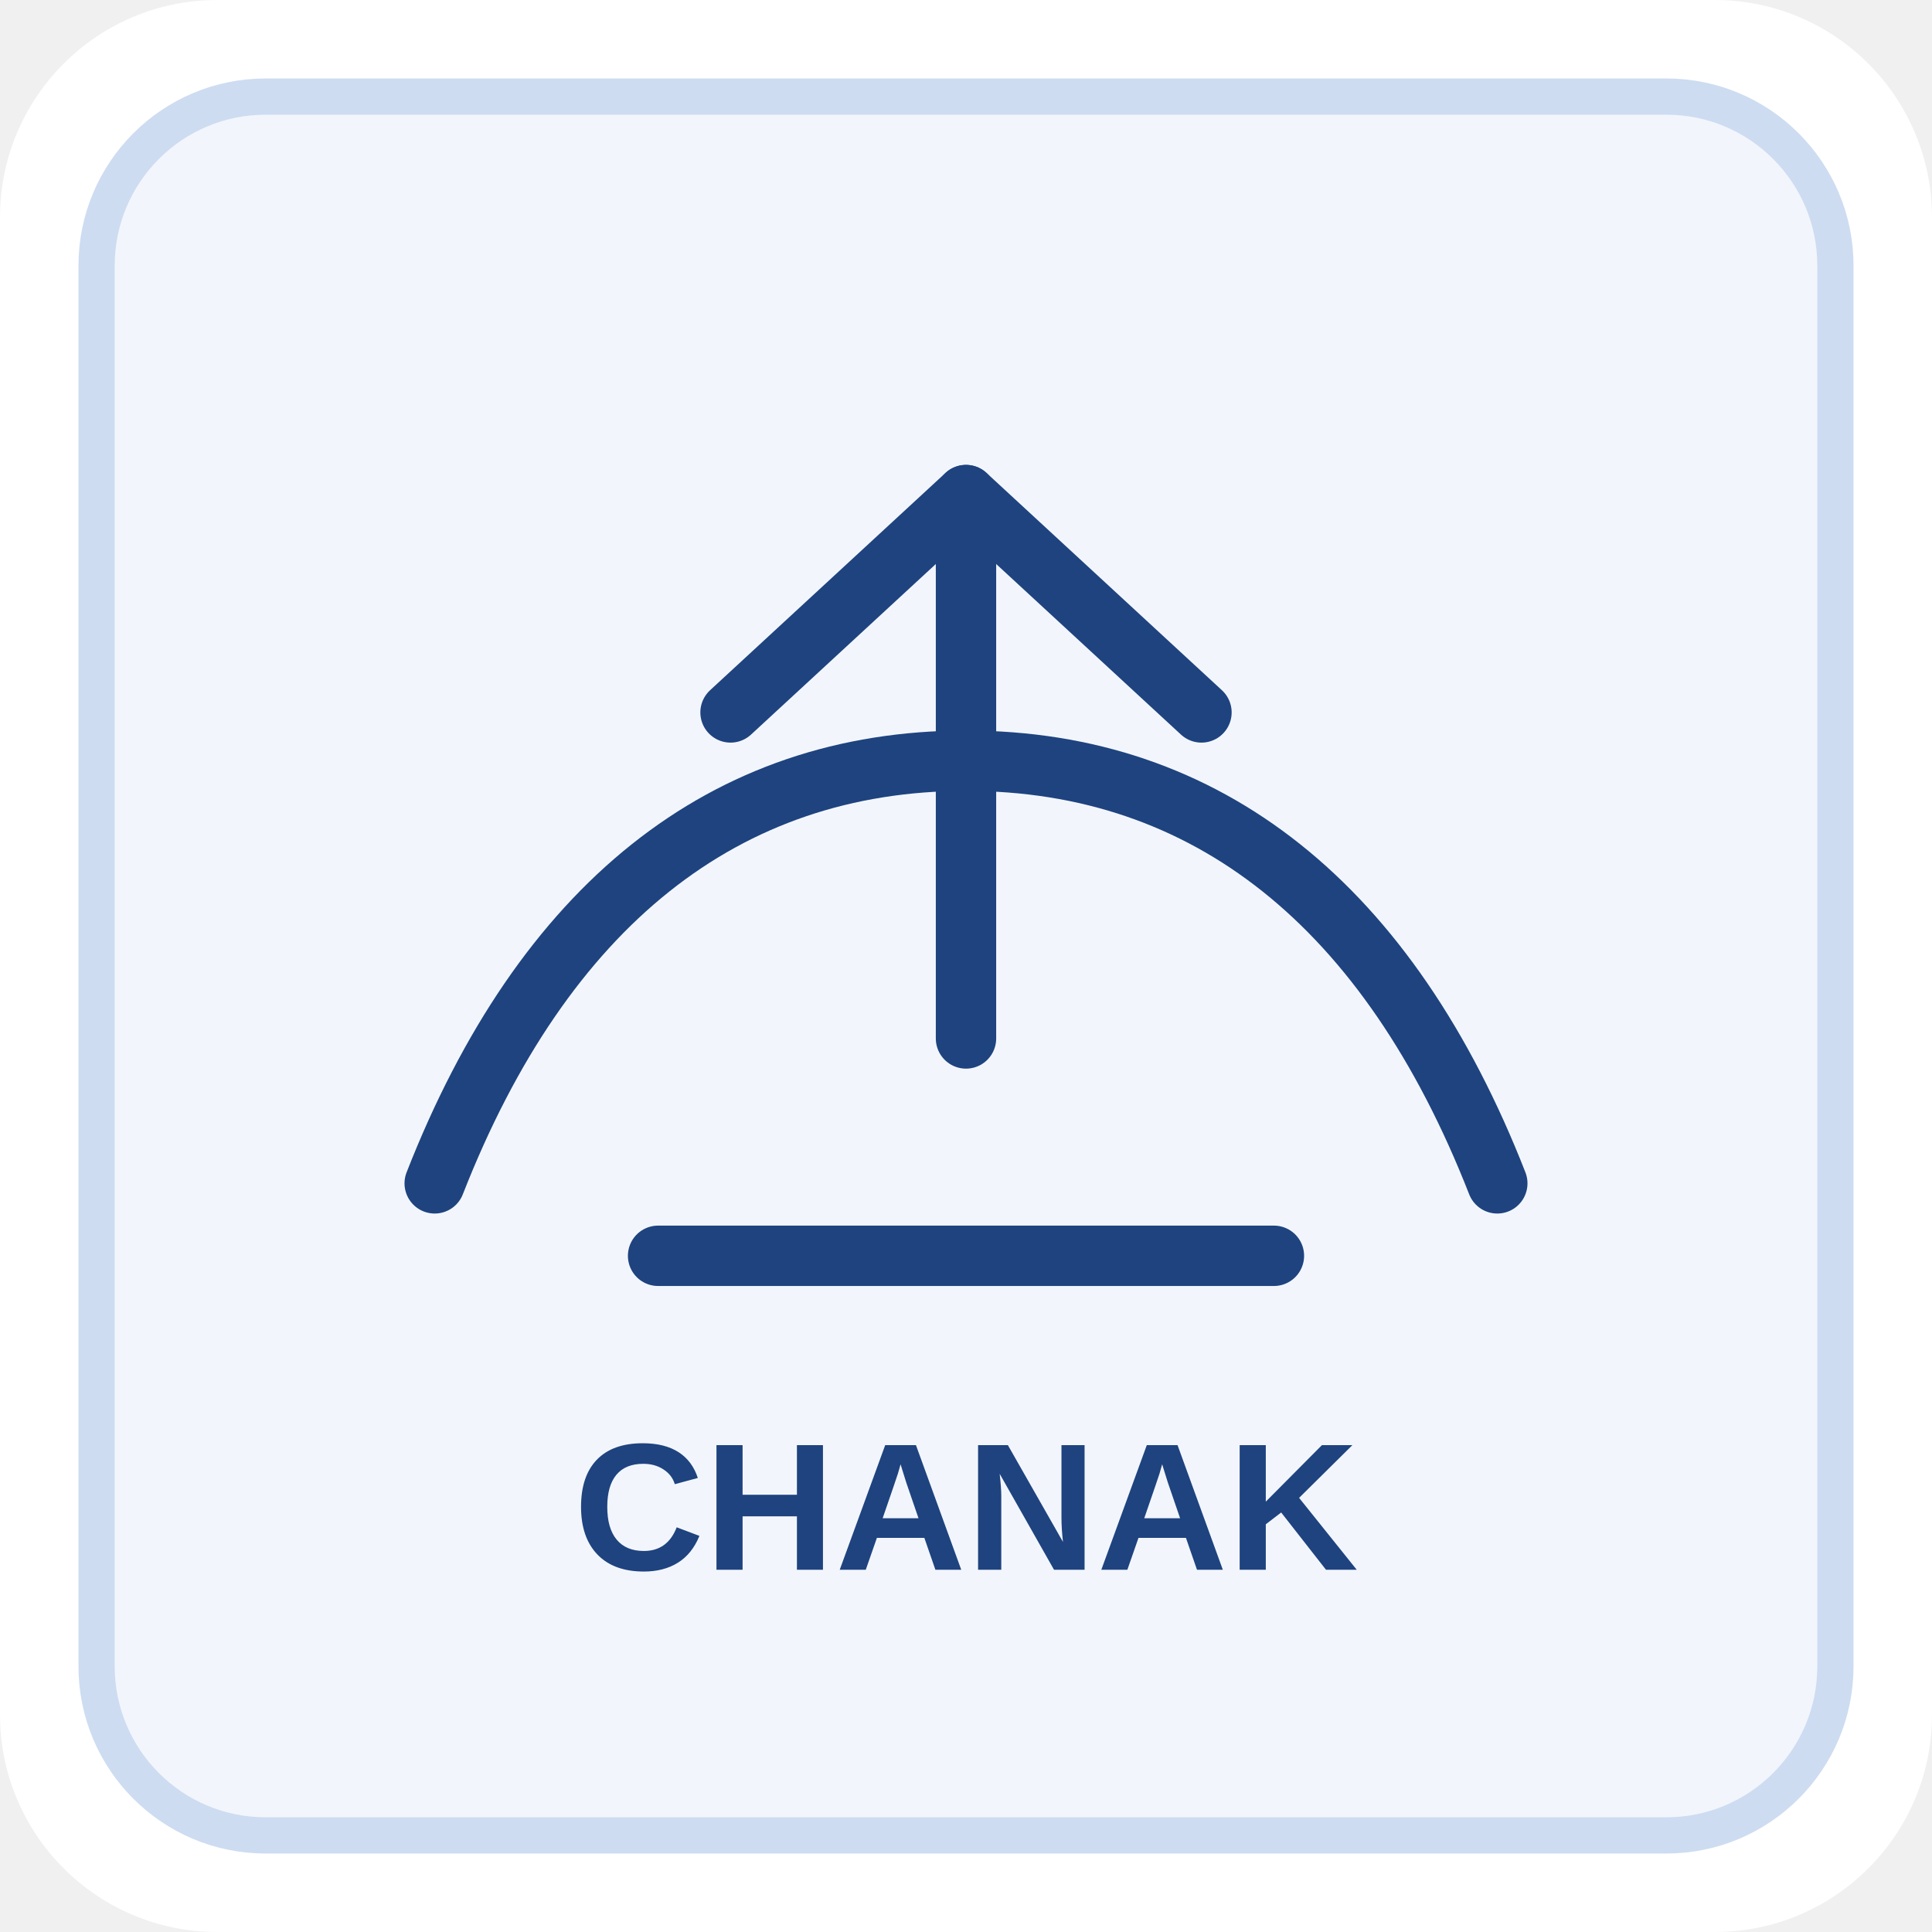
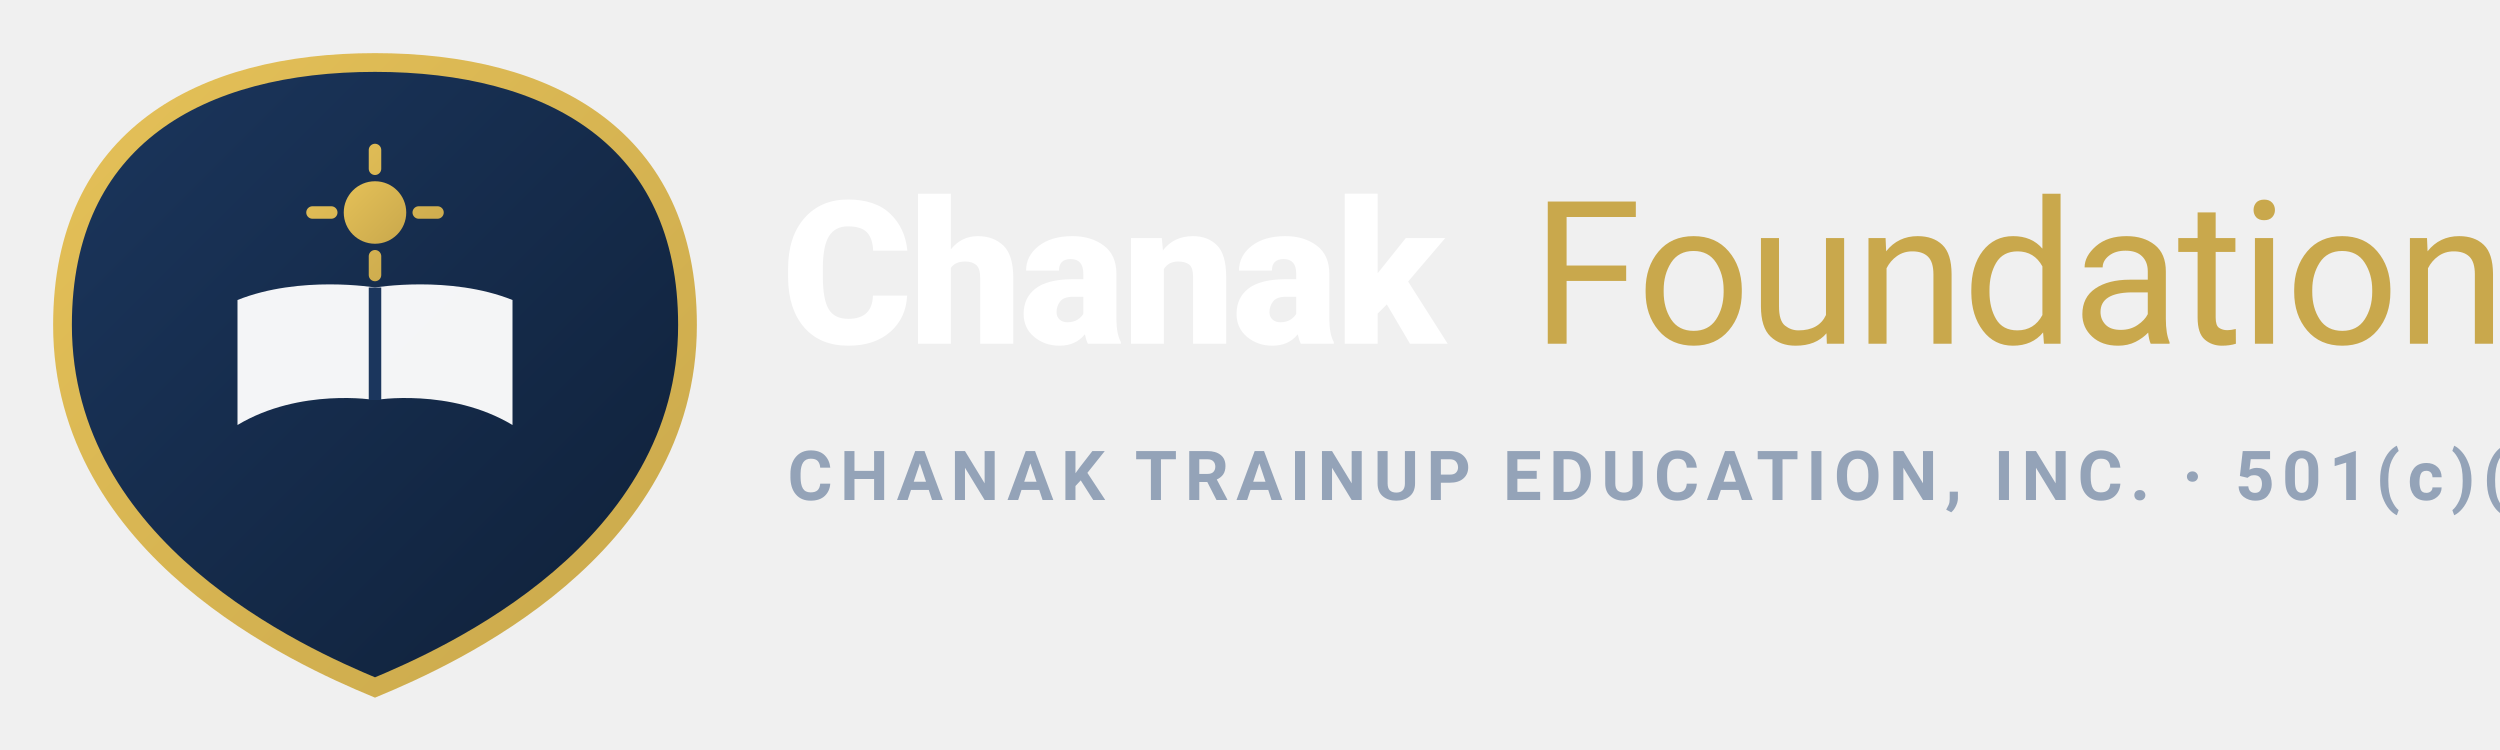
- <svg xmlns="http://www.w3.org/2000/svg" width="320" height="320" viewBox="0 0 320 320" role="img" aria-label="Chanak logo">
-   <rect width="320" height="320" rx="36" fill="#ffffff" />
-   <rect x="16" y="16" width="288" height="288" rx="28" fill="#f2f6fc" stroke="#cddcf1" stroke-width="6" />
-   <g fill="none" stroke="#1e437f" stroke-width="10" stroke-linecap="round" stroke-linejoin="round">
-     <path d="M72 196c18-46 48-70 88-70s70 24 88 70" />
-     <path d="M109 208h102" />
-     <path d="M160 82v90" />
-     <path d="M121 118l39-36 39 36" />
+ <svg xmlns="http://www.w3.org/2000/svg" width="400" height="120" viewBox="0 0 400 120" role="img" aria-label="Chanak Foundation Logo">
+   <defs>
+     <linearGradient id="shieldGrad" x1="0%" y1="0%" x2="100%" y2="100%">
+       <stop offset="0%" stop-color="#1B365D" />
+       <stop offset="100%" stop-color="#0F2038" />
+     </linearGradient>
+     <linearGradient id="goldGrad" x1="0%" y1="0%" x2="100%" y2="100%">
+       <stop offset="0%" stop-color="#E5C158" />
+       <stop offset="100%" stop-color="#C9A84C" />
+     </linearGradient>
+   </defs>
+   <g transform="translate(10, 10)">
+     <path d="M50 0 C78 0, 100 12, 100 42 C100 78, 62 95, 50 100 C38 95, 0 78, 0 42 C0 12, 22 0, 50 0 Z" fill="url(#shieldGrad)" stroke="url(#goldGrad)" stroke-width="3" />
+     <path d="M28 58 C38 52, 50 54, 50 54 C50 54, 62 52, 72 58 L72 38 C62 34, 50 36, 50 36 C50 36, 38 34, 28 38 Z" fill="#ffffff" opacity="0.95" />
+     <path d="M50 36 L50 54" stroke="#1B365D" stroke-width="2" />
+     <circle cx="50" cy="24" r="5" fill="url(#goldGrad)" />
+     <path d="M50 14 L50 17 M50 31 L50 34 M40 24 L43 24 M57 24 L60 24" stroke="url(#goldGrad)" stroke-width="2" stroke-linecap="round" />
  </g>
-   <text x="160" y="260" text-anchor="middle" font-family="Segoe UI, Arial, sans-serif" font-size="30" fill="#1e437f" font-weight="700">CHANAK</text>
+   <text x="125" y="55" font-family="-apple-system, BlinkMacSystemFont, 'Segoe UI', Roboto, Helvetica, Arial, sans-serif" font-size="32" font-weight="900" fill="#ffffff" letter-spacing="-0.5">Chanak</text>
+   <text x="245" y="55" font-family="-apple-system, BlinkMacSystemFont, 'Segoe UI', Roboto, Helvetica, Arial, sans-serif" font-size="32" font-weight="400" fill="#C9A84C" letter-spacing="-0.5">Foundation</text>
+   <text x="126" y="80" font-family="-apple-system, BlinkMacSystemFont, 'Segoe UI', Roboto, Helvetica, Arial, sans-serif" font-size="11" font-weight="700" fill="#94A3B8" letter-spacing="1.2">CHANAK TRAINUP EDUCATION, INC. · 501(c)(3)</text>
</svg>
